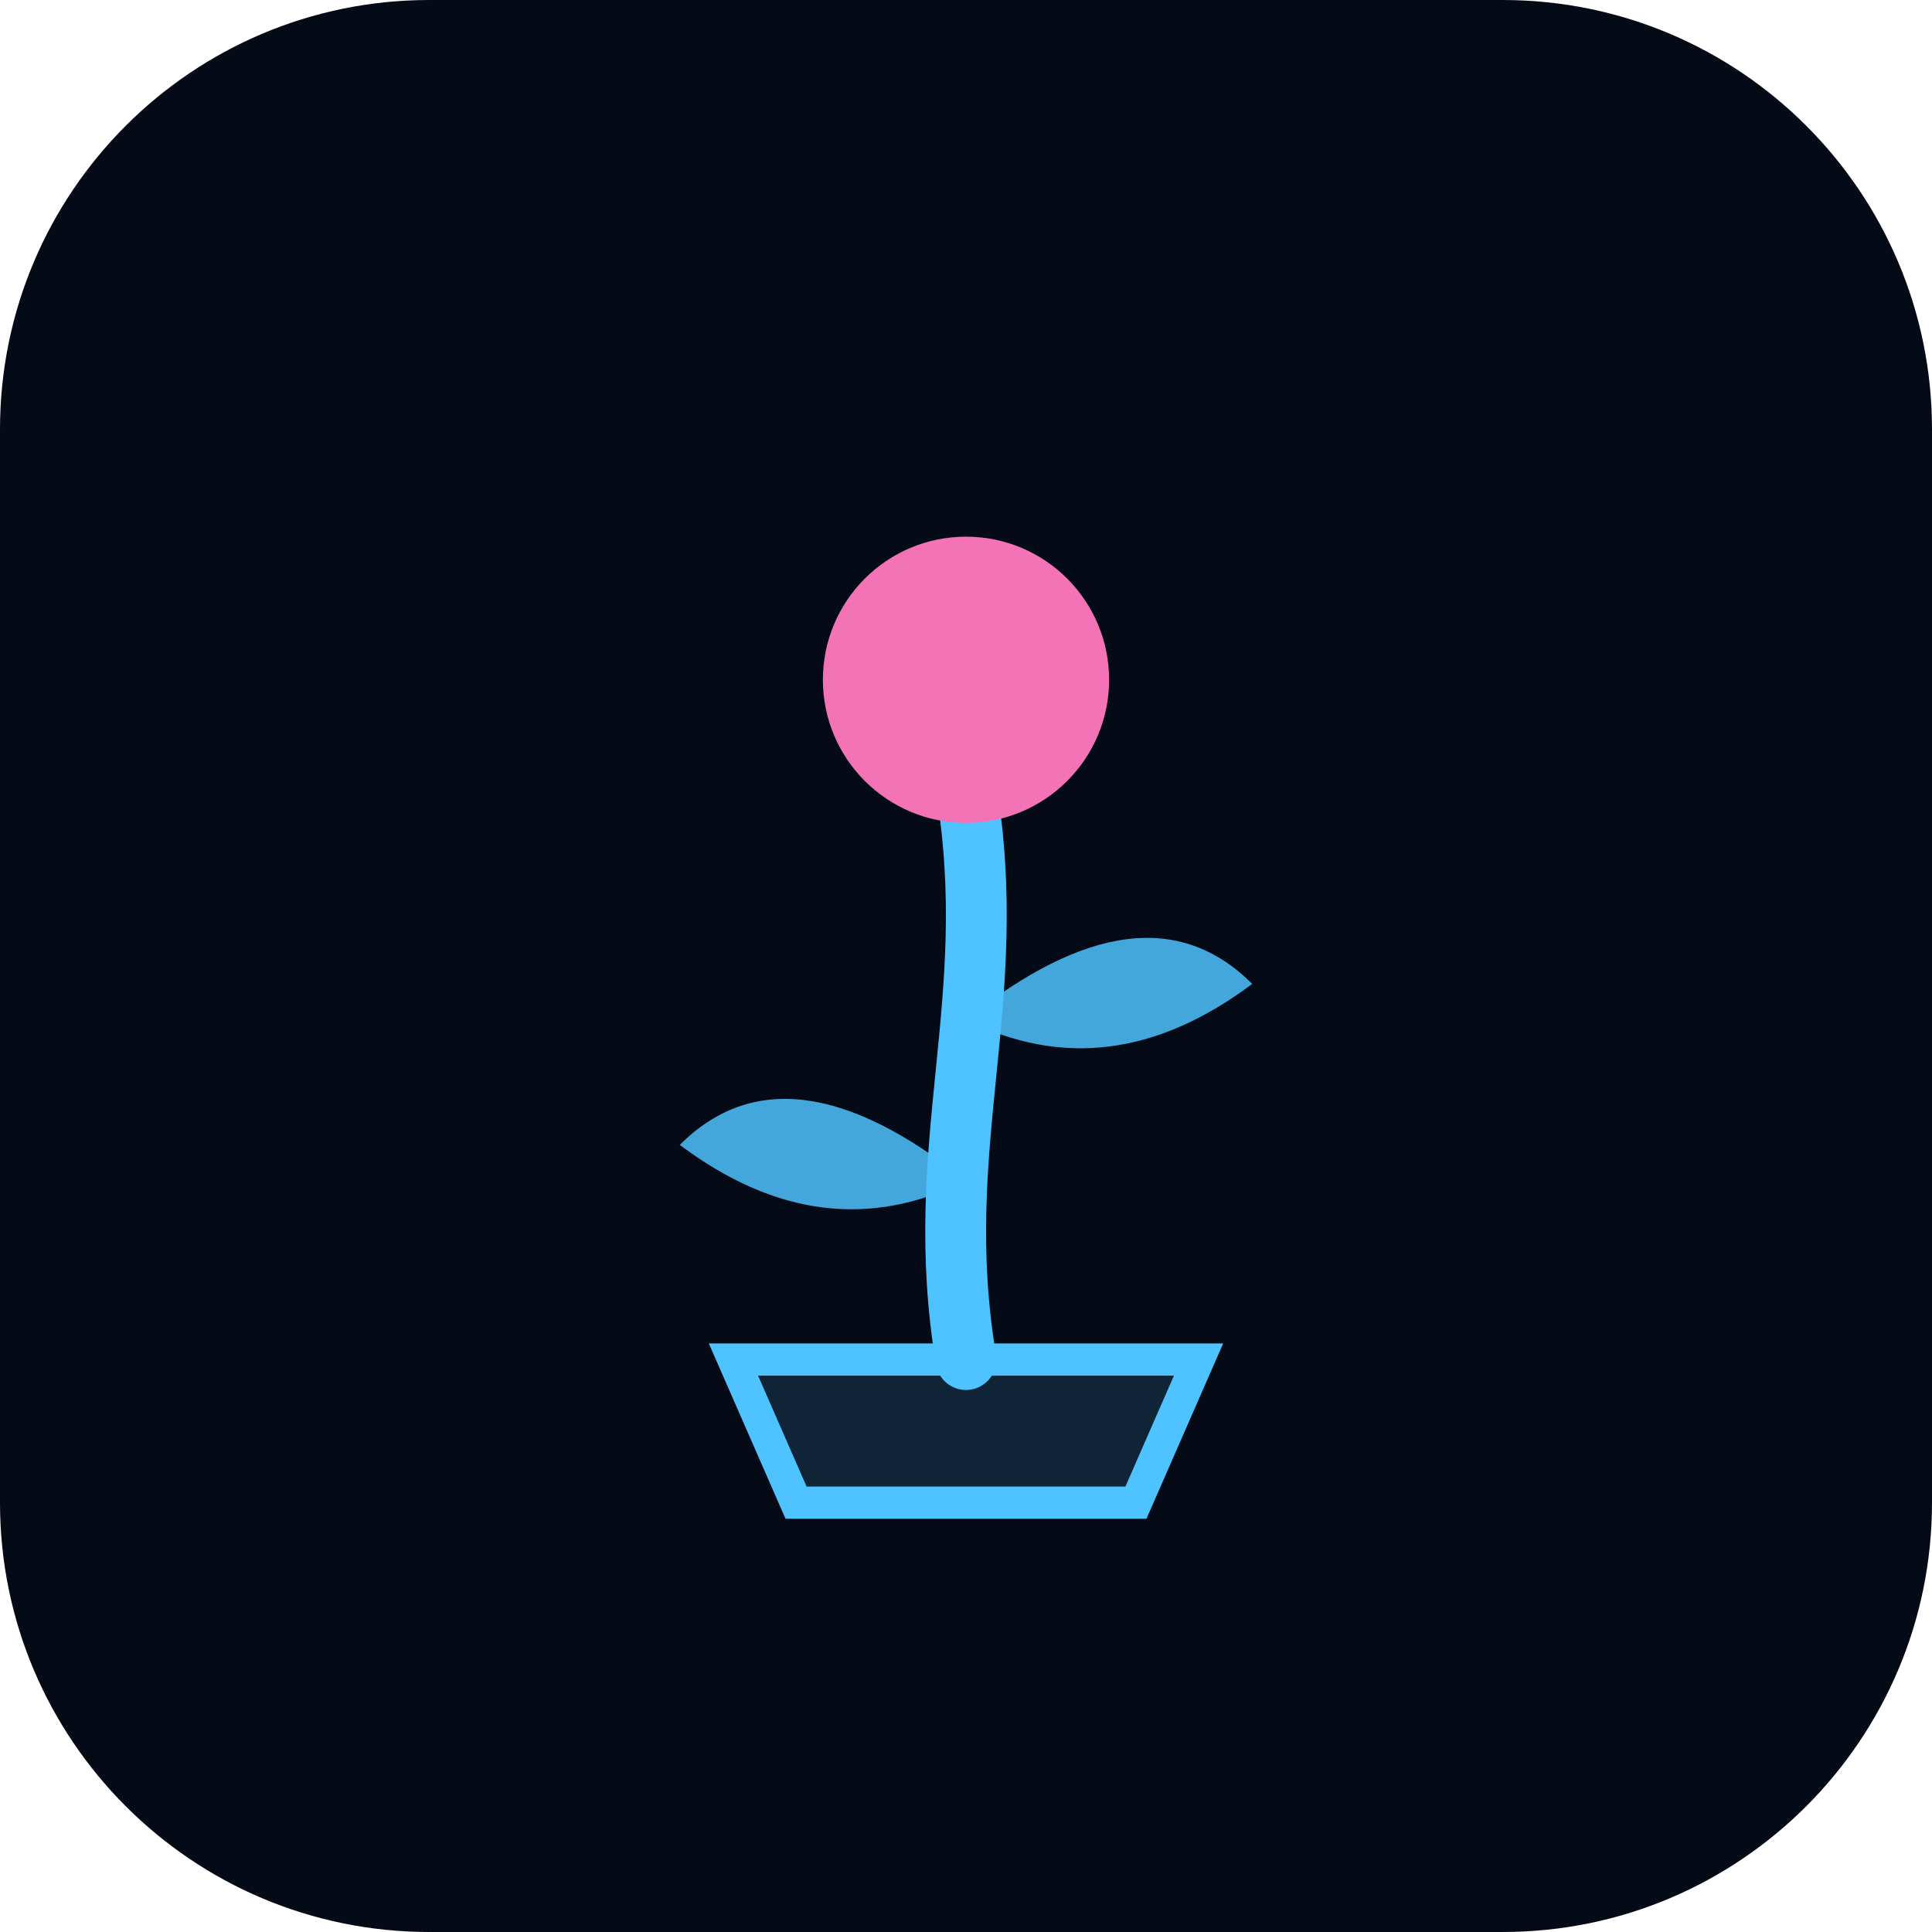
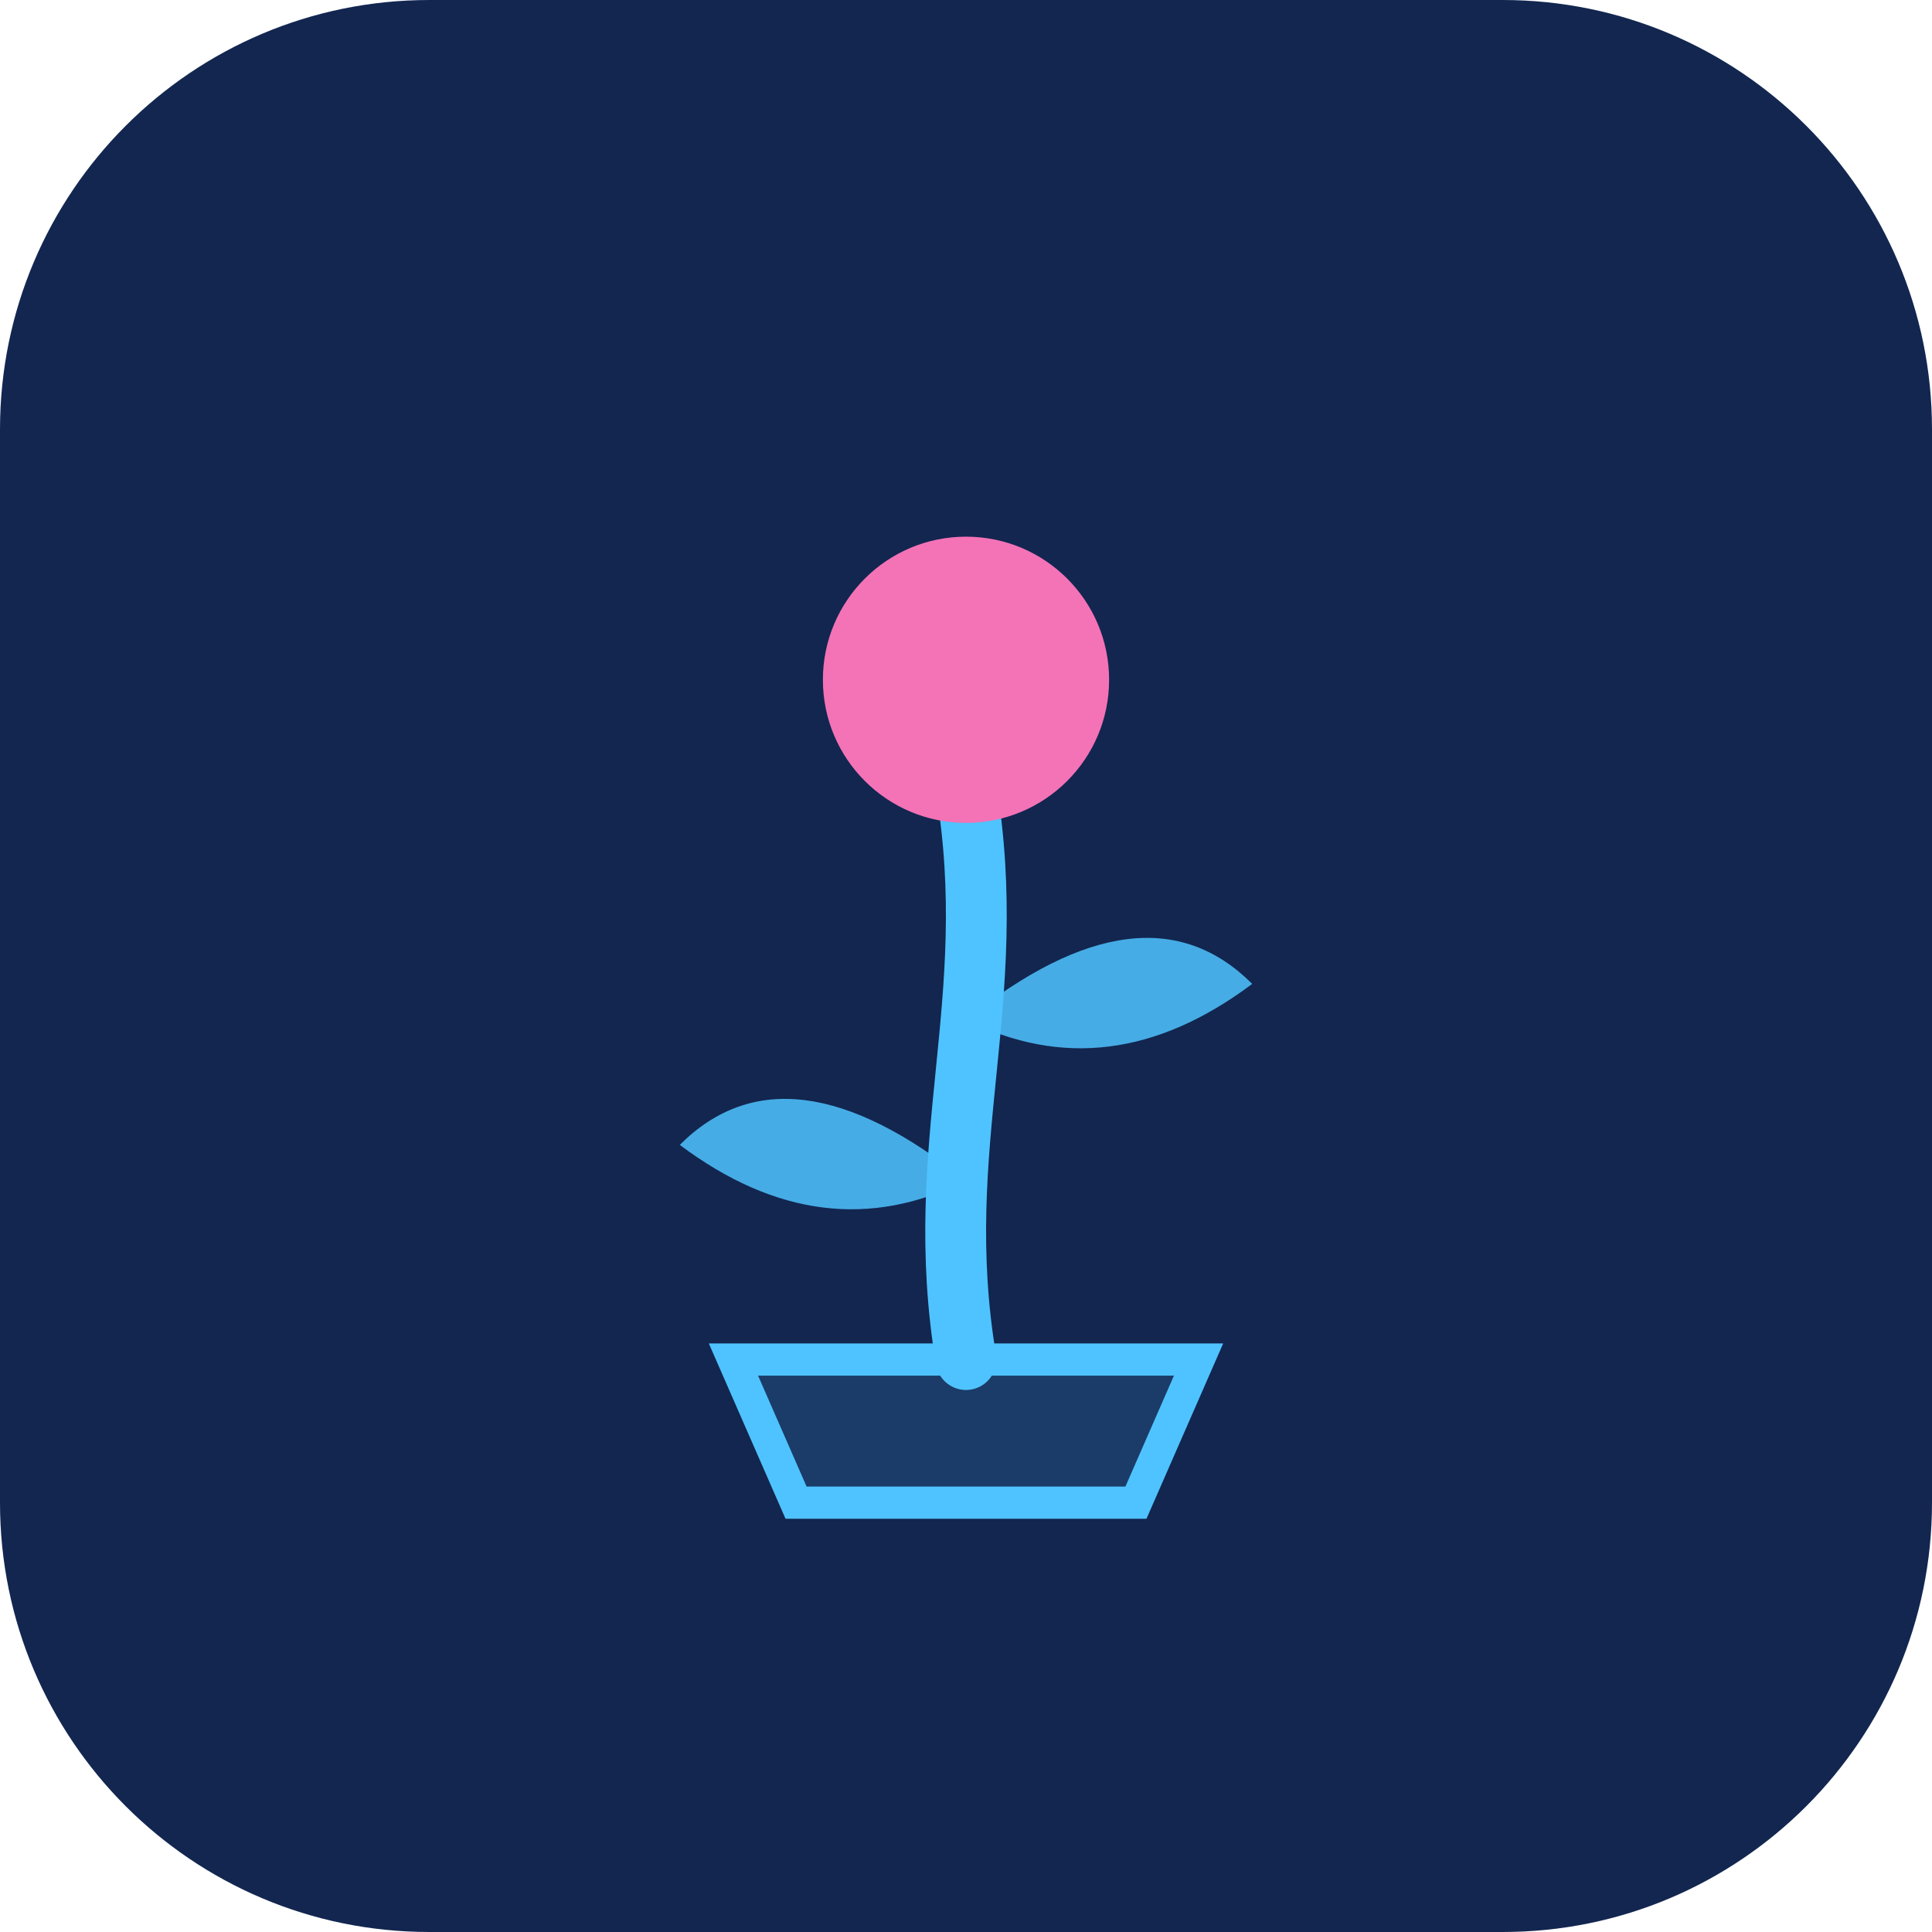
<svg xmlns="http://www.w3.org/2000/svg" viewBox="0 0 108 108">
-   <rect width="108" height="108" rx="24" fill="#050A17" />
+   <rect width="108" height="108" rx="24" fill="#122650" />
  <path d="M54 76 C 52 64, 56 56, 54 44" fill="none" stroke="#4FC3FF" stroke-width="3.4" stroke-linecap="round" />
  <path d="M54 66 q -10 -8 -16 -2 q 8 6 16 2z M54 57 q 10 -8 16 -2 q -8 6 -16 2z" fill="#4FC3FF" opacity=".85" />
  <circle cx="54" cy="38" r="8" fill="#F472B6" />
  <path d="M41 76h26l-3.5 8h-19z" fill="rgba(79,195,255,.14)" stroke="#4FC3FF" stroke-width="1.8" />
</svg>
